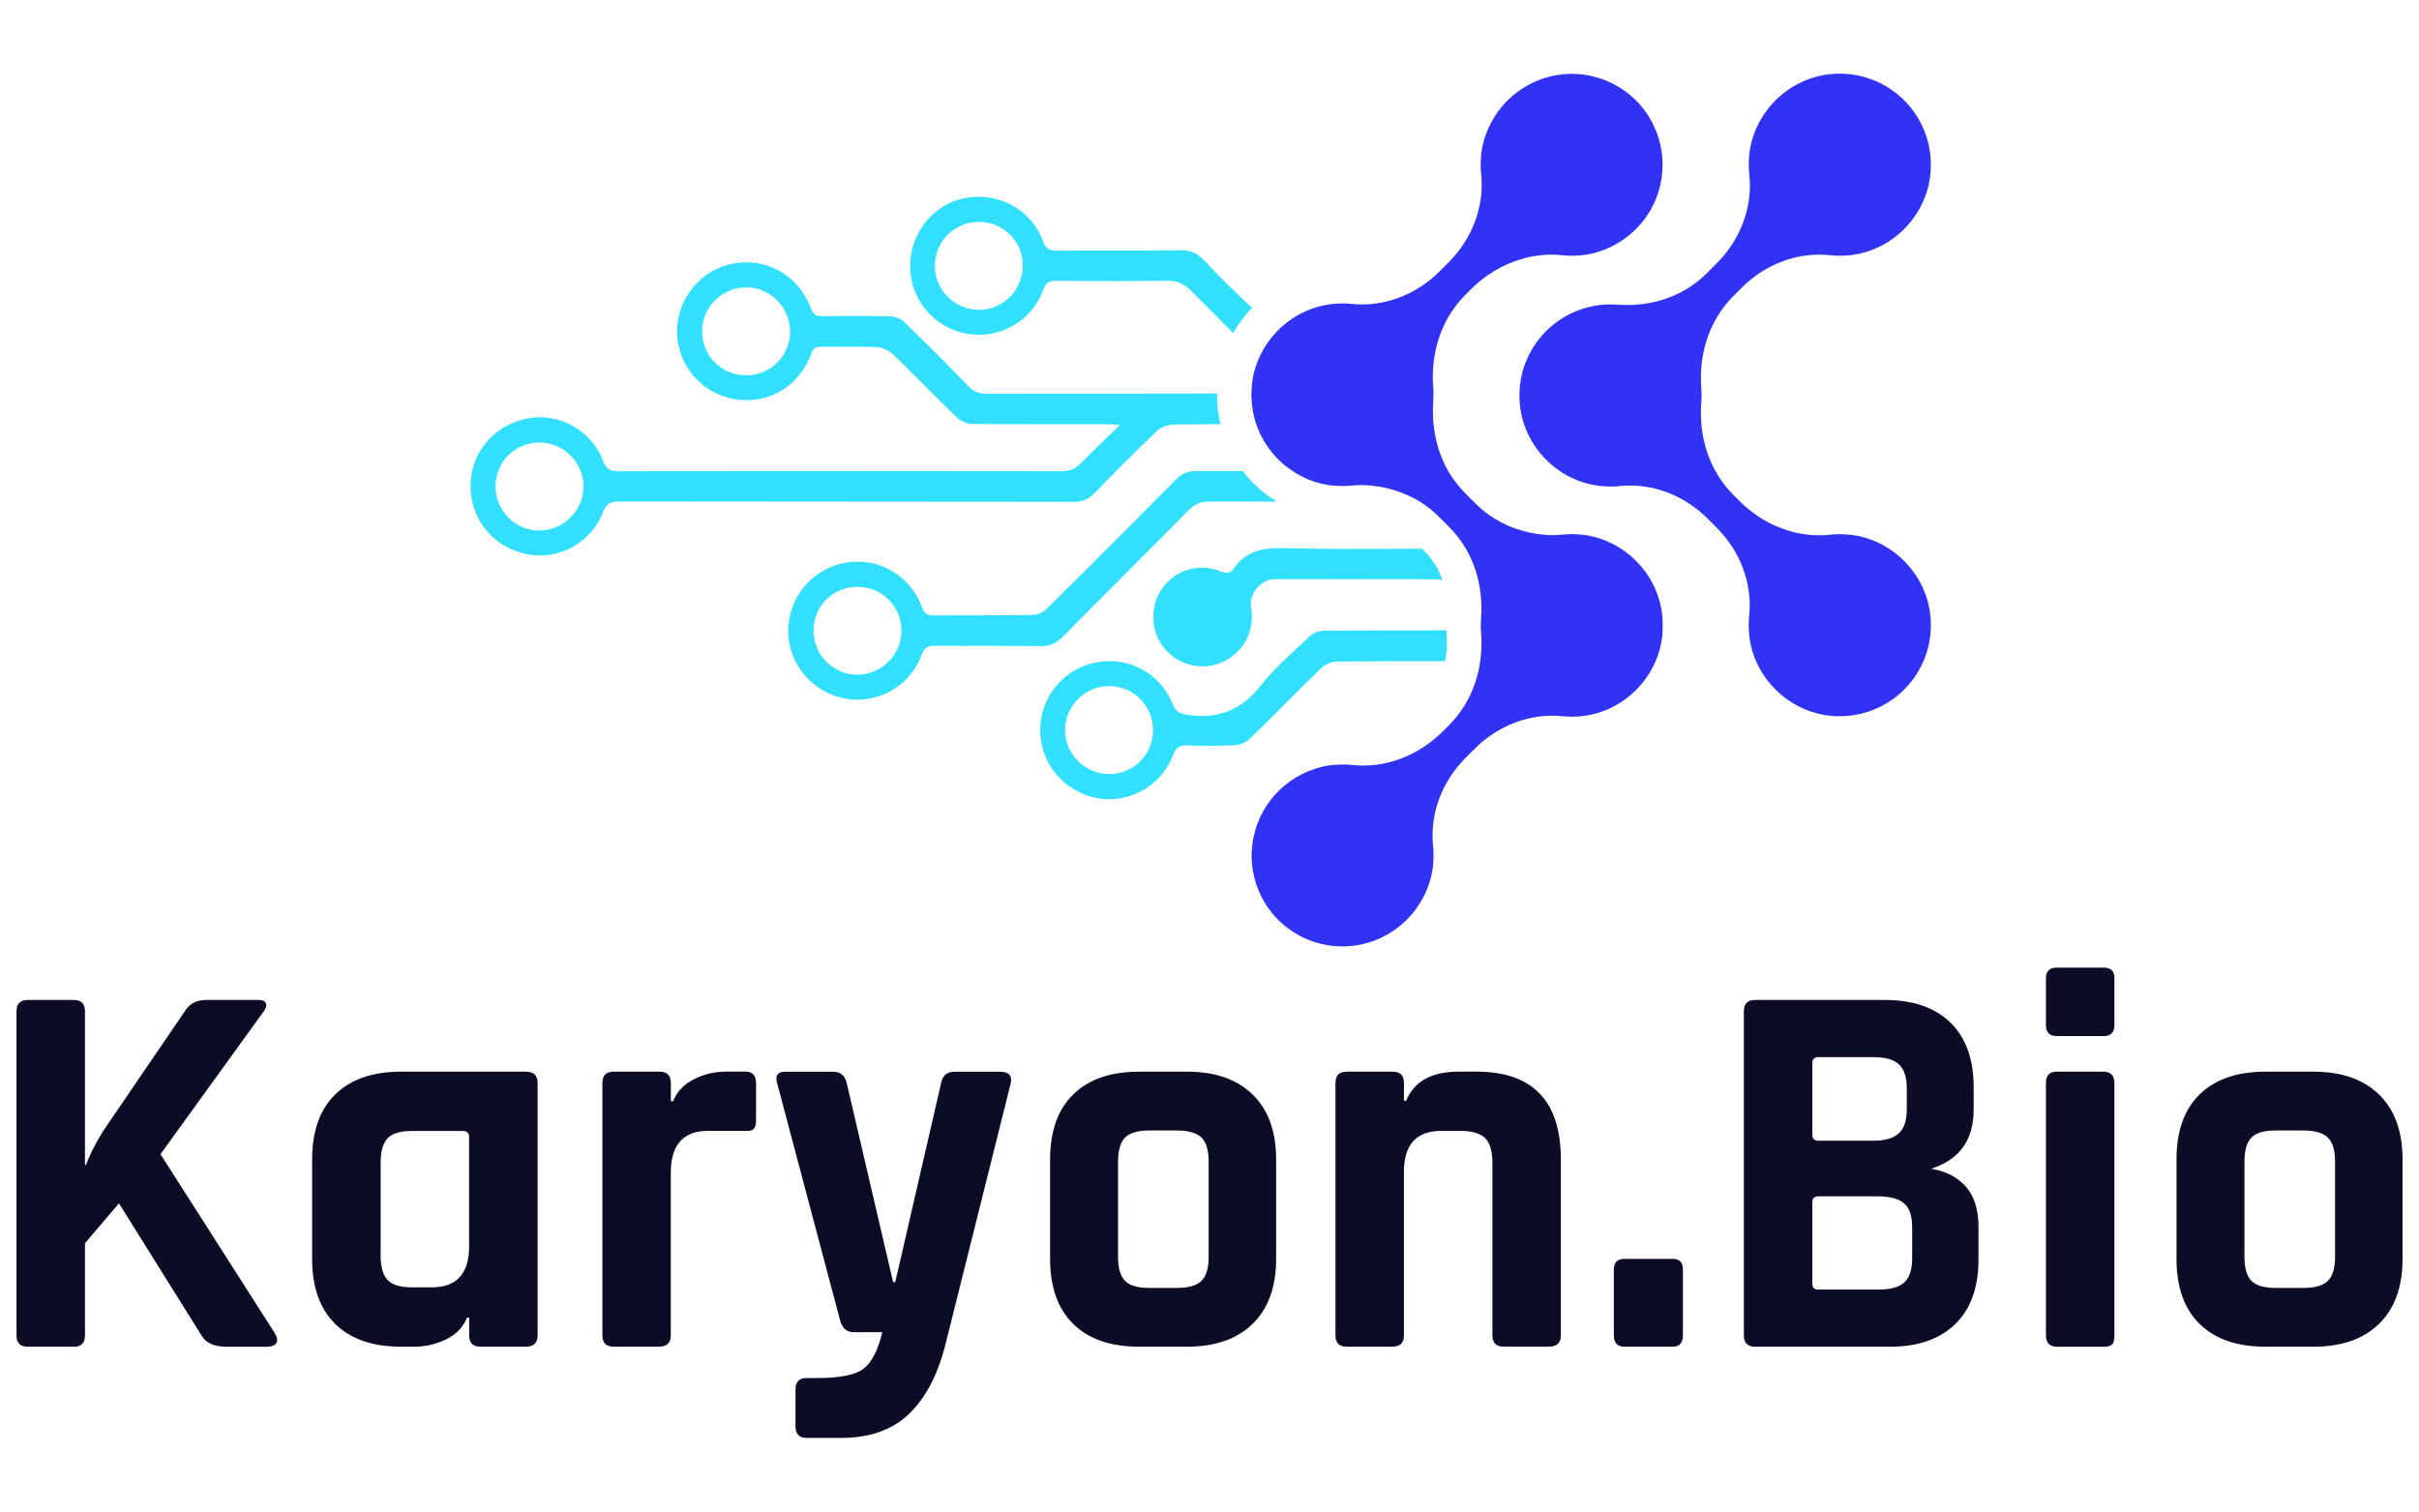
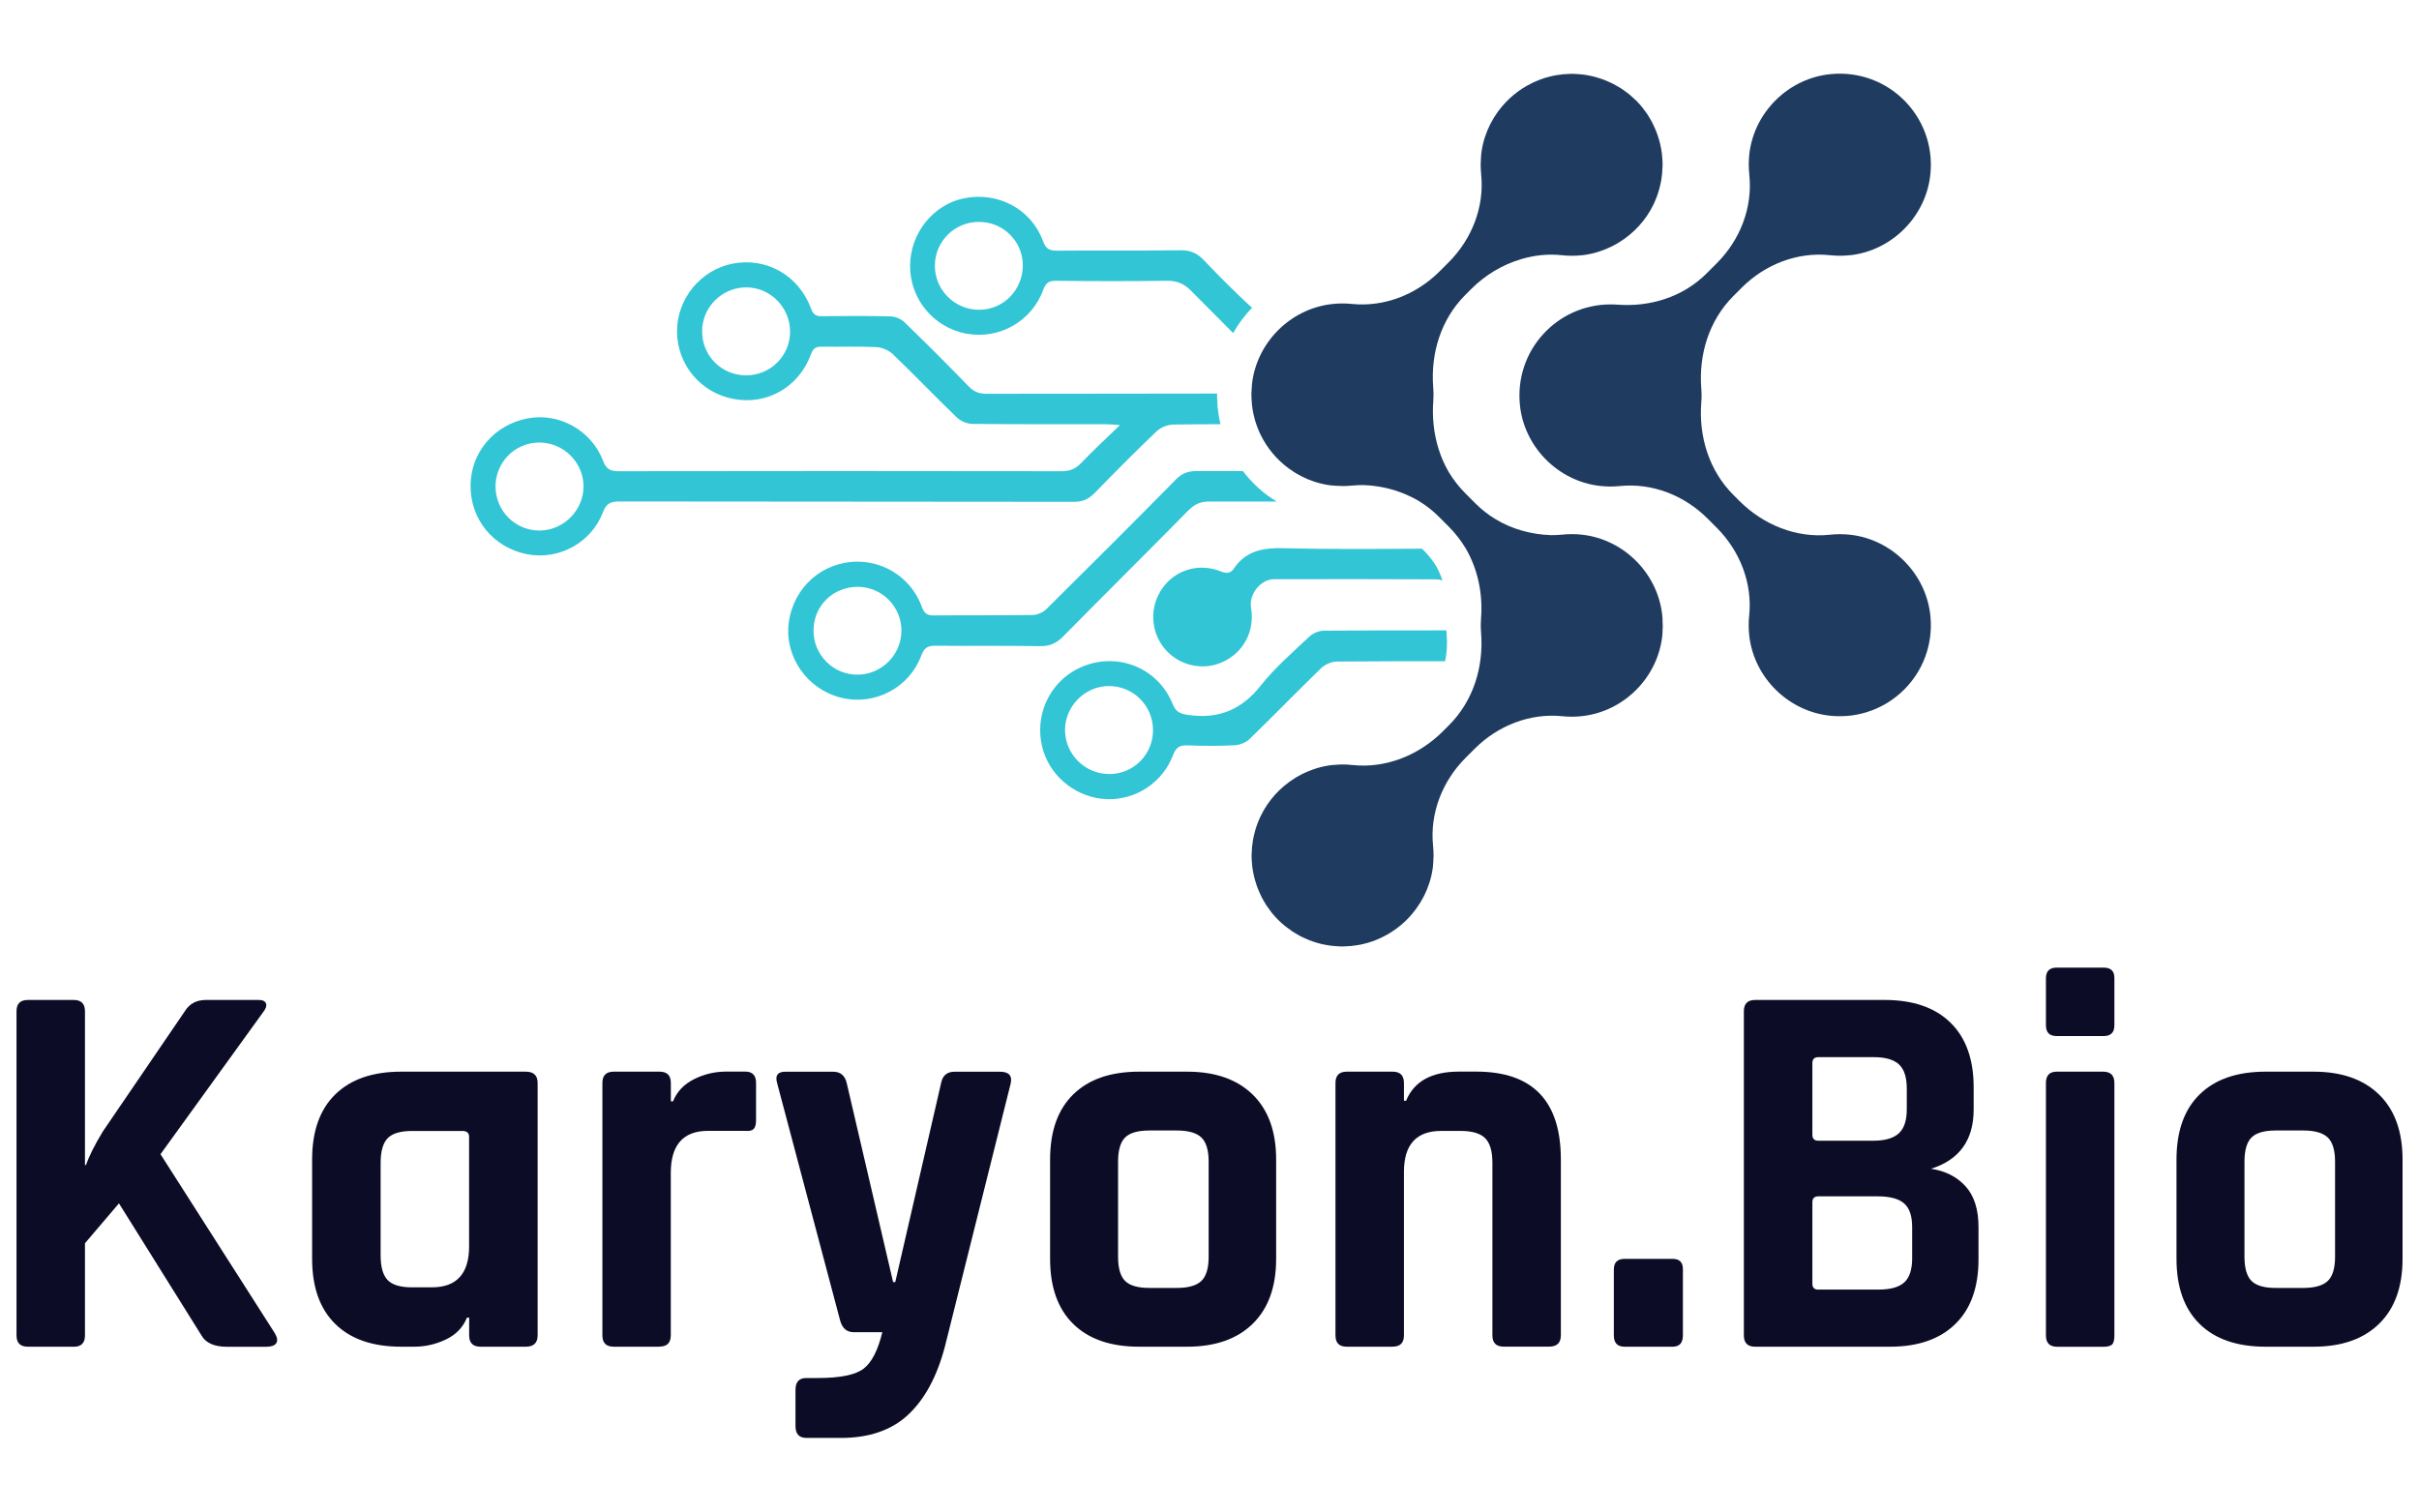
<svg xmlns="http://www.w3.org/2000/svg" id="Layer_1" viewBox="0 0 400 250">
  <defs>
-     <style>.cls-1{fill:#31e0ff;}.cls-1,.cls-2,.cls-3,.cls-4{stroke-width:0px;}.cls-2{fill:none;opacity:0;}.cls-3{fill:#0c0c26;}.cls-4{fill:#3132f5;}</style>
+     <style>.cls-1{fill:#31C5D6;}.cls-1,.cls-2,.cls-3,.cls-4{stroke-width:0px;}.cls-2{fill:none;opacity:0;}.cls-3{fill:#0c0c26;}.cls-4{fill:#1f3b60;}</style>
  </defs>
  <rect class="cls-2" width="400" height="250" />
  <path class="cls-4" d="M305.98,42.2c-1.15.13-2.28.13-3.37.01-5.41-.58-10.76,1.52-14.6,5.37l-1.38,1.38c-4.01,4.01-5.75,9.62-5.31,15.27.03.39.05.78.05,1.18s-.02.79-.05,1.18c-.44,5.66,1.3,11.26,5.31,15.27l1,1c3.94,3.94,9.42,6.18,14.96,5.58,1.08-.12,2.2-.12,3.33,0,7.01.77,12.67,6.55,13.3,13.57.85,9.41-6.98,17.23-16.39,16.39-6.99-.63-12.76-6.23-13.57-13.2-.13-1.15-.14-2.28-.02-3.37.56-5.39-1.54-10.72-5.37-14.55l-1.51-1.51c-3.82-3.82-9.13-5.93-14.51-5.38-1.09.11-2.22.11-3.37-.03-6.85-.81-12.4-6.41-13.14-13.27-.98-9.07,6.1-16.74,14.97-16.74.38,0,.76.01,1.14.04,5.46.41,10.87-1.29,14.74-5.16l1.7-1.7c3.86-3.86,5.95-9.22,5.37-14.65-.12-1.09-.12-2.22,0-3.37.78-6.99,6.54-12.63,13.55-13.26,9.42-.86,17.26,6.97,16.41,16.4-.63,7-6.25,12.76-13.24,13.56Z" />
  <path class="cls-1" d="M159.75,55.17c5.41,1.04,10.85-1.99,12.75-7.22.41-1.14.92-1.53,2.13-1.51,6.08.07,12.17.08,18.26,0,1.65-.02,2.84.41,4.03,1.62,2.32,2.35,4.65,4.69,6.99,7.03.87-1.54,1.93-2.95,3.15-4.22-.19-.12-.36-.26-.51-.4-2.54-2.38-5.02-4.83-7.41-7.37-1.13-1.2-2.29-1.74-3.99-1.71-6.79.1-13.59.01-20.38.07-1.24,0-1.84-.3-2.29-1.55-1.91-5.28-7.35-8.21-12.95-7.14-5.17.99-9.03,5.77-9.04,11.21-.01,5.48,3.86,10.16,9.26,11.2ZM161.89,36.7c4,0,7.24,3.21,7.24,7.18,0,4.1-3.24,7.38-7.27,7.36-4.05-.02-7.33-3.35-7.27-7.39.06-3.98,3.29-7.16,7.3-7.15Z" />
  <path class="cls-1" d="M204.07,94c-.6.87-1.25.88-2.25.49-3.57-1.43-7.47-.24-9.61,2.8-2.16,3.06-2,7.19.41,10.04,2.32,2.75,6.25,3.66,9.5,2.19,3.52-1.58,5.4-5.15,4.75-9.01-.38-2.24,1.58-4.71,3.82-4.71,8.92-.02,17.85-.02,26.77.02.33,0,.72.06,1.06.17-.28-.83-.62-1.62-1.05-2.37-.58-.94-1.23-1.77-1.94-2.48l-.39-.39c-7.66.05-15.33.11-22.99-.08-3.37-.08-6.12.45-8.1,3.33Z" />
  <path class="cls-1" d="M239.22,105.1c-.02-.28-.04-.56-.05-.84-6.75,0-13.51,0-20.26.05-.82,0-1.83.44-2.43,1.01-2.75,2.6-5.65,5.09-7.98,8.04-3.16,4-6.94,5.6-11.95,4.9-1.39-.2-2.09-.46-2.65-1.84-2.35-5.79-8.71-8.49-14.5-6.33-5.7,2.12-8.69,8.3-6.86,14.16,1.41,4.5,5.73,7.76,10.49,7.93,4.74.16,9.21-2.72,10.93-7.26.48-1.28,1.08-1.7,2.41-1.64,2.6.11,5.2.11,7.8-.02.84-.04,1.85-.44,2.45-1.02,3.99-3.87,7.85-7.86,11.84-11.73.64-.61,1.71-1.08,2.59-1.09,5.97-.05,11.95-.06,17.92-.06.27-1.36.37-2.79.25-4.26ZM183.48,128.02c-4.04.04-7.37-3.26-7.37-7.28,0-3.94,3.28-7.24,7.21-7.27,4.06-.03,7.34,3.23,7.34,7.3,0,4.01-3.19,7.22-7.18,7.26Z" />
  <path class="cls-1" d="M196.58,84.36c1-1.01,1.99-1.41,3.41-1.41,3.71,0,7.42.01,11.13.01-.02-.01-.04-.03-.07-.04-.43-.27-.85-.55-1.25-.84h-.02s-.02-.02-.02-.02l-.05-.03c-1.59-1.16-3-2.56-4.19-4.12-2.55,0-5.11,0-7.66,0-1.4,0-2.4.37-3.41,1.39-7.09,7.19-14.24,14.34-21.42,21.44-.55.55-1.5.97-2.27.98-5.43.08-10.87.02-16.31.07-1.1,0-1.61-.29-2.01-1.41-1.64-4.54-5.9-7.46-10.6-7.48-5.83-.02-10.63,4.21-11.41,10.07-.74,5.59,3,11,8.58,12.41,5.54,1.4,11.34-1.56,13.34-6.98.5-1.34,1.15-1.62,2.43-1.6,5.73.06,11.46-.03,17.19.07,1.63.03,2.74-.49,3.85-1.62,6.88-6.98,13.85-13.89,20.73-20.87ZM141.86,111.59c-4.03.05-7.34-3.23-7.34-7.29,0-4.09,3.22-7.26,7.35-7.24,3.97.02,7.2,3.28,7.19,7.25,0,3.96-3.24,7.23-7.2,7.28Z" />
  <path class="cls-1" d="M180.97,81.59c3.37-3.48,6.79-6.92,10.29-10.26.67-.64,1.82-1.09,2.75-1.11,2.6-.04,5.21-.05,7.81-.06-.02-.07-.03-.13-.05-.19l-.02-.1c-.03-.14-.08-.34-.12-.56-.09-.46-.17-.95-.23-1.48h0c-.01-.08-.03-.19-.04-.32-.01-.08-.02-.17-.03-.26v-.02s0-.02,0-.02c-.03-.29-.03-.53-.03-.67v-.11c-.03-.3-.05-.68-.05-1.13,0-.07,0-.14,0-.21-12.7.04-25.4.01-38.1.04-1.21,0-2.09-.31-2.95-1.2-3.5-3.61-7.05-7.16-10.66-10.65-.56-.54-1.51-.93-2.29-.95-3.78-.1-7.56-.07-11.35-.03-.96.01-1.42-.26-1.78-1.24-2.03-5.51-7.36-8.53-12.95-7.46-5.31,1.02-9.26,5.85-9.22,11.27.05,5.49,3.93,10.1,9.36,11.12,5.53,1.04,10.8-1.96,12.79-7.4.35-.97.79-1.27,1.77-1.25,3.01.05,6.03-.08,9.04.07.94.05,2.05.52,2.73,1.17,3.58,3.44,7.01,7.03,10.58,10.47.63.61,1.71,1.05,2.59,1.06,7.39.08,14.77.05,22.16.06.55,0,1.1.06,2.23.13-2.41,2.34-4.49,4.25-6.43,6.29-.94.99-1.91,1.35-3.26,1.35-24.41-.04-48.82-.04-73.22,0-1.38,0-2.04-.34-2.56-1.71-1.95-5.1-7.34-8.04-12.54-7.02-5.5,1.08-9.35,5.63-9.38,11.11-.03,5.6,3.77,10.23,9.31,11.34,5.23,1.04,10.65-1.85,12.58-6.94.55-1.45,1.27-1.78,2.69-1.78,25.06.04,50.12.02,75.17.06,1.42,0,2.41-.4,3.4-1.42ZM123.32,62.08c-4.07-.03-7.26-3.29-7.22-7.35.04-4.02,3.38-7.26,7.41-7.2,3.92.06,7.13,3.35,7.14,7.3,0,4.04-3.27,7.28-7.33,7.25ZM89.24,87.75c-3.97.03-7.23-3.17-7.3-7.16-.07-4.07,3.17-7.39,7.22-7.4,4.04,0,7.36,3.31,7.33,7.32-.03,3.93-3.32,7.21-7.25,7.24Z" />
  <path class="cls-4" d="M274.89,102c-.63-7-6.25-12.76-13.24-13.56-1.15-.13-2.28-.13-3.37-.01-.6.06-1.2.08-1.8.08-3.29-.11-6.49-.99-9.25-2.68-.02-.01-.04-.02-.05-.03-1.13-.7-2.19-1.52-3.16-2.49l-1.7-1.7c-1.09-1.09-2.02-2.3-2.8-3.6-1.36-2.36-2.17-4.99-2.46-7.73-.13-1.28-.16-2.57-.06-3.87.02-.27.02-.53.03-.8,0-.1.01-.19.01-.29,0,0,0,0,0-.01,0-.01,0-.03,0-.04,0-.01,0-.03,0-.04,0-.4-.02-.79-.05-1.18-.44-5.66,1.3-11.26,5.31-15.27l1-1c2.3-2.3,5.14-4,8.2-4.91,2.17-.65,4.46-.91,6.76-.66.01,0,.03,0,.04,0,.52.06,1.05.09,1.59.09,0,0,0,0,0,0,.02,0,.05,0,.07,0,.52,0,1.03-.03,1.53-.08.03,0,.06,0,.09,0,.92-.1,1.82-.29,2.68-.56.18-.05.34-.12.52-.18.25-.09.49-.17.73-.27.25-.1.5-.22.74-.33.14-.07.28-.13.42-.2.3-.15.6-.32.89-.49.06-.03.12-.07.17-.11,2.46-1.51,4.45-3.69,5.71-6.31.05-.09.09-.19.13-.28.12-.27.24-.54.34-.82.07-.18.14-.37.2-.56.08-.22.15-.44.21-.66.08-.27.15-.54.21-.82.04-.17.08-.33.11-.5.07-.36.12-.72.16-1.08.01-.11.03-.22.04-.33,0-.03,0-.06.01-.09.01-.15,0-.3.02-.46.02-.31.05-.62.05-.93,0-.06,0-.12,0-.19,0-.22-.02-.43-.03-.65-.02-.33-.04-.65-.08-.98-.03-.22-.06-.44-.1-.66-.05-.31-.11-.61-.18-.91-.05-.22-.11-.43-.17-.65-.08-.29-.17-.58-.27-.87-.07-.21-.15-.42-.23-.62-.11-.28-.23-.56-.36-.83-.09-.2-.18-.39-.28-.58-.14-.28-.3-.54-.46-.81-.1-.17-.2-.35-.31-.52-.19-.28-.39-.56-.6-.83-.1-.14-.2-.28-.31-.41-.32-.39-.65-.77-1.01-1.12,0,0,0,0-.01-.01-.11-.11-.24-.21-.36-.32-.26-.24-.51-.48-.78-.7-.13-.11-.27-.2-.4-.3-.27-.21-.55-.41-.83-.6-.17-.11-.34-.21-.52-.31-.27-.16-.54-.32-.81-.46-.19-.1-.39-.19-.58-.28-.27-.13-.55-.25-.83-.36-.2-.08-.41-.16-.62-.23-.29-.1-.58-.19-.87-.27-.21-.06-.43-.12-.65-.17-.3-.07-.61-.13-.91-.18-.22-.04-.44-.07-.66-.1-.32-.04-.65-.06-.98-.08-.22-.01-.43-.03-.65-.03-.06,0-.13,0-.19,0-.31,0-.62.03-.93.05-.15,0-.3,0-.46.02-.03,0-.06,0-.09.01-.11.01-.22.03-.33.05-.36.04-.72.09-1.07.16-.17.03-.33.08-.5.11-.27.06-.55.13-.82.21-.22.06-.44.14-.65.21-.19.07-.38.13-.57.21-.27.1-.54.22-.8.34-.1.05-.2.09-.29.14-2.24,1.08-4.16,2.69-5.62,4.67,0,0-.01.01-.02.02-.22.31-.43.62-.63.94-.05.08-.09.15-.14.23-.16.28-.32.55-.47.84-.08.16-.15.32-.23.47-.11.23-.22.46-.31.69-.12.29-.22.58-.32.87-.04.13-.1.25-.14.38-.26.85-.45,1.73-.56,2.63,0,.05,0,.09,0,.13-.04.39-.06.78-.07,1.18,0,.15-.02.29-.02.44,0,.02,0,.03,0,.05,0,.53.03,1.05.08,1.56,0,0,0,0,0,.01.56,5.39-1.54,10.72-5.37,14.55l-1.51,1.51c-3.82,3.82-9.13,5.93-14.51,5.38-1.09-.11-2.22-.11-3.37.03-6.85.81-12.4,6.41-13.14,13.27,0,.07,0,.14-.01.22,0,.09,0,.19-.02.28-.01.17-.02.34-.03.51,0,.18-.03.35-.03.53,0,.06,0,.12,0,.19,0,.01,0,.03,0,.04,0,.32.03.64.05.95,0,.15,0,.3.02.45,0,.03,0,.06.01.09.01.11.03.21.04.31.04.37.1.74.17,1.1.03.16.07.32.11.49.06.28.13.56.21.83.06.22.13.43.21.64.07.19.14.39.21.58.1.27.21.53.33.79.05.11.1.21.15.31,1.08,2.23,2.69,4.15,4.67,5.6.01,0,.02.02.04.03.3.22.6.42.92.62.09.05.18.11.26.16.27.16.53.31.81.45.17.09.34.17.51.25.22.1.44.2.66.3.29.12.58.22.88.32.13.04.25.09.38.13.86.26,1.75.46,2.66.56.04,0,.08,0,.12,0,.42.05.84.06,1.27.07.12,0,.23.02.35.02,0,0,.02,0,.03,0,.53,0,1.06-.03,1.58-.08.01,0,.02,0,.04,0,.6-.06,1.2-.08,1.8-.08,2.41.08,4.76.58,6.93,1.5.8.34,1.58.72,2.32,1.17.02.01.04.02.05.03,1.13.7,2.19,1.52,3.16,2.49l1.7,1.7c1.09,1.09,2.02,2.31,2.8,3.6,2,3.45,2.84,7.51,2.52,11.6-.02.31-.03.62-.04.94,0,.07,0,.13,0,.2,0,.01,0,.03,0,.04,0,.4.02.79.05,1.18.44,5.66-1.3,11.26-5.31,15.27l-1,1c-3.94,3.94-9.42,6.18-14.96,5.58-.01,0-.03,0-.04,0-.52-.06-1.05-.09-1.59-.09,0,0,0,0,0,0-.03,0-.06,0-.09,0-.35,0-.7.03-1.04.06-.16.01-.32,0-.47.03-.03,0-.06,0-.09,0-.92.1-1.82.29-2.68.56-.18.05-.35.12-.52.18-.25.09-.49.17-.73.27-.25.1-.5.22-.74.33-.14.07-.28.13-.42.2-.3.15-.6.32-.89.49-.06.03-.12.07-.17.11-2.46,1.51-4.45,3.69-5.71,6.31-.05.09-.09.19-.13.28-.12.27-.24.54-.35.82-.07.18-.14.37-.2.56-.08.22-.15.44-.21.66-.08.27-.15.54-.21.82-.04.17-.08.33-.11.5-.07.36-.12.72-.16,1.08-.01.11-.03.22-.05.33,0,.03,0,.06-.01.09-.01.15,0,.3-.02.46-.02.31-.05.62-.05.93,0,.06,0,.12,0,.19,0,.22.02.43.03.65.02.33.04.65.08.98.03.22.06.44.1.66.05.31.11.61.18.91.05.22.11.43.17.65.08.29.17.58.27.87.07.21.15.42.23.62.11.28.23.56.36.83.09.19.18.39.28.58.14.28.3.55.46.81.1.17.2.35.31.52.19.29.39.56.6.83.1.14.2.28.31.41.32.39.65.77,1.01,1.12,0,0,0,0,.01.01.36.36.74.7,1.14,1.02.13.11.27.2.4.3.27.21.55.41.83.6.17.11.34.21.51.31.27.16.54.32.81.47.19.1.38.19.58.28.27.13.55.25.84.36.2.08.41.16.62.23.29.1.58.19.87.27.21.06.43.12.65.17.3.07.6.12.9.17,0,0,0,0,.01,0,.22.04.44.07.66.1.32.04.65.06.98.08.22.01.43.03.65.03.06,0,.13,0,.19,0,.31,0,.62-.03.93-.05.15,0,.3,0,.46-.02.03,0,.06,0,.09-.01.12-.01.23-.03.34-.05.36-.04.72-.09,1.07-.16.17-.03.34-.08.5-.11.27-.06.55-.13.82-.21.22-.06.44-.14.65-.21.19-.07.38-.13.57-.21.27-.11.54-.22.8-.34.1-.05.19-.09.29-.14,2.24-1.08,4.16-2.69,5.62-4.68,0,0,0-.01.01-.02.22-.31.44-.62.64-.94.05-.08.09-.15.14-.23.16-.28.32-.56.47-.84.08-.16.15-.31.23-.47.11-.23.22-.46.31-.69.12-.28.22-.58.32-.87.04-.13.1-.26.14-.39.26-.85.45-1.73.56-2.63,0-.05,0-.09,0-.13.04-.39.06-.78.07-1.18,0-.15.02-.29.02-.44,0-.02,0-.03,0-.05,0-.53-.03-1.05-.08-1.56,0,0,0,0,0-.01-.56-5.39,1.54-10.72,5.37-14.55l1.51-1.51c3.82-3.82,9.13-5.93,14.51-5.38,1.09.11,2.22.11,3.37-.03,6.85-.81,12.4-6.41,13.14-13.27.04-.34.04-.67.05-1.01,0-.18.03-.35.03-.53,0-.26-.02-.52-.03-.78-.01-.28,0-.56-.03-.85Z" />
  <path class="cls-3" d="M12.18,222.74h-7.58c-1.25,0-1.87-.62-1.87-1.87v-53.61c0-1.25.62-1.87,1.87-1.87h7.58c1.25,0,1.87.62,1.87,1.87v25.42h.18c.48-1.43,1.4-3.27,2.77-5.53l13.56-19.89c.77-1.25,1.93-1.87,3.48-1.87h8.74c.65,0,1.05.19,1.2.58.15.39-.02.88-.49,1.47l-16.95,23.46,18.91,29.62c.42.71.49,1.26.22,1.65-.27.39-.82.58-1.65.58h-6.51c-2.08,0-3.48-.62-4.19-1.87l-13.65-21.85-5.62,6.6v15.25c0,1.25-.62,1.87-1.87,1.87Z" />
  <path class="cls-3" d="M68.47,222.74h-2.14c-4.7,0-8.33-1.25-10.88-3.75-2.56-2.5-3.84-6.1-3.84-10.79v-16.41c0-4.7,1.28-8.3,3.84-10.79,2.56-2.5,6.18-3.75,10.88-3.75h20.61c1.31,0,1.96.62,1.96,1.87v41.75c0,1.25-.66,1.87-1.96,1.87h-7.49c-1.25,0-1.87-.62-1.87-1.87v-2.94h-.36c-.66,1.61-1.81,2.81-3.48,3.61-1.67.8-3.42,1.2-5.26,1.2ZM77.57,206.15v-18.11c0-.65-.36-.98-1.07-.98h-8.39c-1.9,0-3.24.4-4.01,1.2-.77.8-1.16,2.16-1.16,4.06v15.34c0,1.9.39,3.26,1.16,4.06.77.8,2.11,1.2,4.01,1.2h3.3c4.1,0,6.16-2.26,6.16-6.78Z" />
  <path class="cls-3" d="M109.06,222.74h-7.58c-1.25,0-1.87-.62-1.87-1.87v-41.75c0-1.25.62-1.87,1.87-1.87h7.58c1.25,0,1.87.62,1.87,1.87v3.03h.36c.65-1.61,1.81-2.82,3.48-3.66,1.66-.83,3.42-1.25,5.26-1.25h3.21c1.19,0,1.78.62,1.78,1.87v6.15c0,.71-.13,1.2-.4,1.47-.27.27-.73.37-1.38.31h-6.16c-4.1,0-6.16,2.32-6.16,6.96v26.85c0,1.25-.62,1.87-1.87,1.87Z" />
  <path class="cls-3" d="M139.03,237.82h-5.71c-1.19,0-1.78-.65-1.78-1.96v-5.98c0-1.31.59-1.96,1.78-1.96h1.87c3.75,0,6.29-.52,7.63-1.56,1.34-1.04,2.36-3.05,3.08-6.02h-4.73c-1.13,0-1.87-.62-2.23-1.87l-10.44-39.34c-.36-1.25.09-1.87,1.34-1.87h7.94c1.19,0,1.93.62,2.23,1.87l7.67,32.92h.36l7.58-32.92c.24-1.25.98-1.87,2.23-1.87h7.49c1.49,0,2.08.65,1.78,1.96l-10.88,43.53c-1.31,4.94-3.33,8.68-6.07,11.24-2.74,2.56-6.45,3.84-11.15,3.84Z" />
  <path class="cls-3" d="M196.3,222.74h-7.94c-4.7,0-8.33-1.25-10.88-3.75-2.56-2.5-3.84-6.1-3.84-10.79v-16.41c0-4.7,1.28-8.3,3.84-10.79,2.56-2.5,6.18-3.75,10.88-3.75h7.94c4.64,0,8.25,1.26,10.84,3.79,2.59,2.53,3.88,6.11,3.88,10.75v16.41c0,4.64-1.29,8.22-3.88,10.75-2.59,2.53-6.2,3.79-10.84,3.79ZM190.05,213.02h4.55c1.9,0,3.26-.39,4.06-1.16.8-.77,1.2-2.11,1.2-4.01v-15.7c0-1.9-.4-3.24-1.2-4.01-.8-.77-2.16-1.16-4.06-1.16h-4.55c-1.9,0-3.24.39-4.01,1.16-.77.77-1.16,2.11-1.16,4.01v15.7c0,1.9.39,3.24,1.16,4.01.77.77,2.11,1.16,4.01,1.16Z" />
  <path class="cls-3" d="M230.28,222.74h-7.58c-1.25,0-1.87-.62-1.87-1.87v-41.75c0-1.25.62-1.87,1.87-1.87h7.58c1.25,0,1.87.62,1.87,1.87v2.94h.36c1.31-3.21,4.22-4.82,8.74-4.82h2.85c9.34,0,14,4.85,14,14.54v29.08c0,1.25-.66,1.87-1.96,1.87h-7.49c-1.25,0-1.87-.62-1.87-1.87v-28.55c0-1.9-.4-3.26-1.2-4.06-.8-.8-2.16-1.2-4.06-1.2h-3.21c-4.1,0-6.16,2.26-6.16,6.78v27.03c0,1.25-.62,1.87-1.87,1.87Z" />
  <path class="cls-3" d="M278.28,209.9v10.97c0,1.25-.57,1.87-1.7,1.87h-7.94c-1.19,0-1.78-.62-1.78-1.87v-10.88c0-1.19.59-1.78,1.78-1.78h7.94c1.13,0,1.7.57,1.7,1.69Z" />
  <path class="cls-3" d="M288.36,220.87v-53.61c0-1.25.62-1.87,1.87-1.87h21.41c4.7,0,8.33,1.25,10.88,3.75,2.56,2.5,3.84,6.07,3.84,10.7v3.66c0,5.06-2.35,8.33-7.05,9.81,2.38.36,4.28,1.32,5.71,2.9,1.43,1.58,2.14,3.82,2.14,6.73v5.35c0,4.64-1.28,8.21-3.84,10.7-2.56,2.5-6.16,3.75-10.79,3.75h-22.3c-1.25,0-1.87-.62-1.87-1.87ZM300.67,188.67h9.1c1.9,0,3.3-.4,4.19-1.2.89-.8,1.34-2.13,1.34-3.97v-3.48c0-1.84-.43-3.17-1.29-3.97-.86-.8-2.25-1.2-4.15-1.2h-9.19c-.65,0-.98.33-.98.98v11.86c0,.65.33.98.98.98ZM300.67,213.29h9.99c1.96,0,3.37-.4,4.24-1.2.86-.8,1.29-2.13,1.29-3.97v-5.17c0-1.84-.45-3.15-1.34-3.92-.89-.77-2.35-1.16-4.37-1.16h-9.81c-.65,0-.98.33-.98.98v13.47c0,.66.33.98.98.98Z" />
  <path class="cls-3" d="M338.31,169.58v-7.76c0-1.19.59-1.78,1.78-1.78h7.76c1.19,0,1.78.57,1.78,1.69v7.85c0,1.19-.6,1.78-1.78,1.78h-7.76c-1.19,0-1.78-.59-1.78-1.78ZM338.31,220.87v-41.75c0-1.25.59-1.87,1.78-1.87h7.67c1.25,0,1.87.62,1.87,1.87v41.75c0,.77-.13,1.28-.4,1.52-.27.24-.73.36-1.38.36h-7.67c-1.25,0-1.87-.62-1.87-1.87Z" />
  <path class="cls-3" d="M382.56,222.74h-7.94c-4.7,0-8.33-1.25-10.88-3.75-2.56-2.5-3.84-6.1-3.84-10.79v-16.41c0-4.7,1.28-8.3,3.84-10.79,2.56-2.5,6.18-3.75,10.88-3.75h7.94c4.64,0,8.25,1.26,10.84,3.79,2.59,2.53,3.88,6.11,3.88,10.75v16.41c0,4.64-1.29,8.22-3.88,10.75-2.59,2.53-6.2,3.79-10.84,3.79ZM376.31,213.02h4.55c1.9,0,3.26-.39,4.06-1.16.8-.77,1.2-2.11,1.2-4.01v-15.7c0-1.9-.4-3.24-1.2-4.01-.8-.77-2.16-1.16-4.06-1.16h-4.55c-1.9,0-3.24.39-4.01,1.16-.77.77-1.16,2.11-1.16,4.01v15.7c0,1.9.39,3.24,1.16,4.01.77.77,2.11,1.16,4.01,1.16Z" />
</svg>
